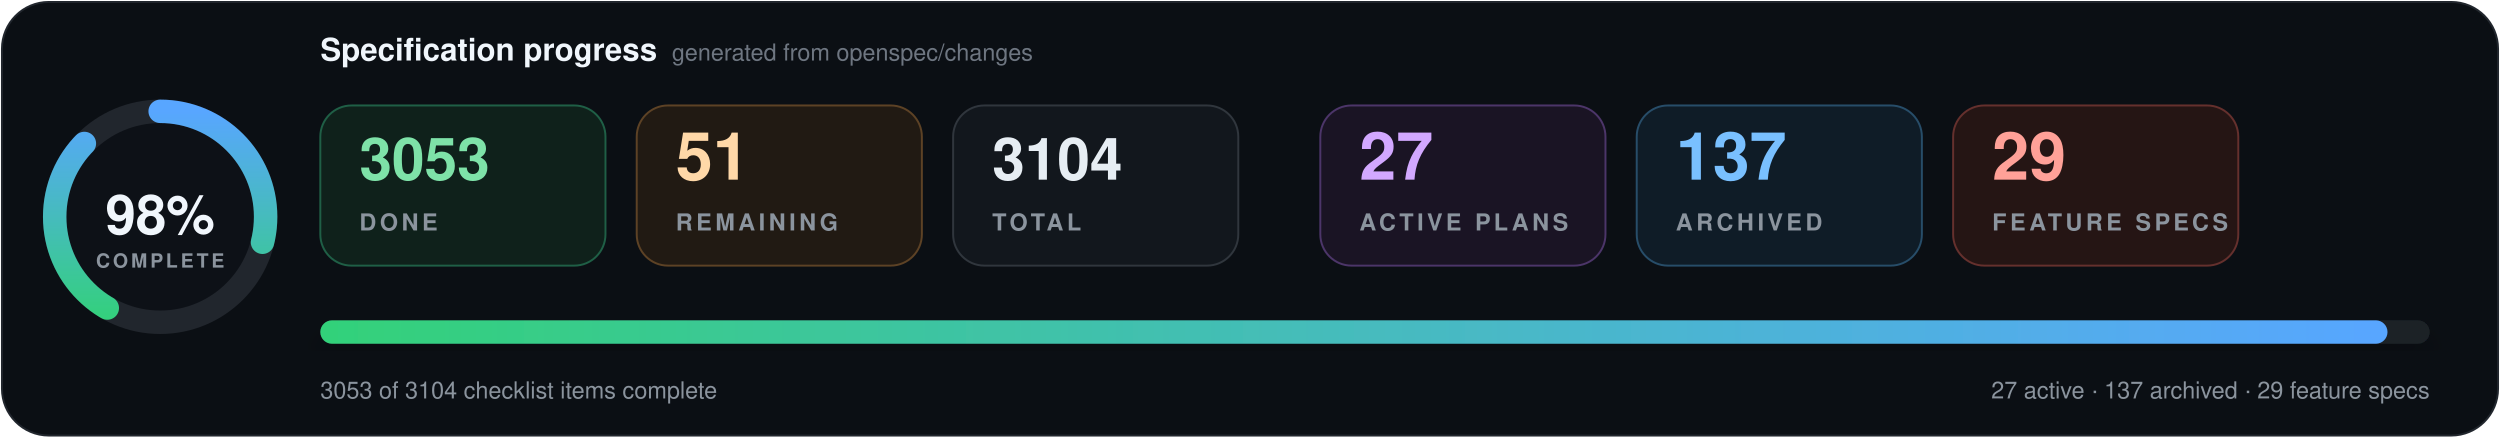
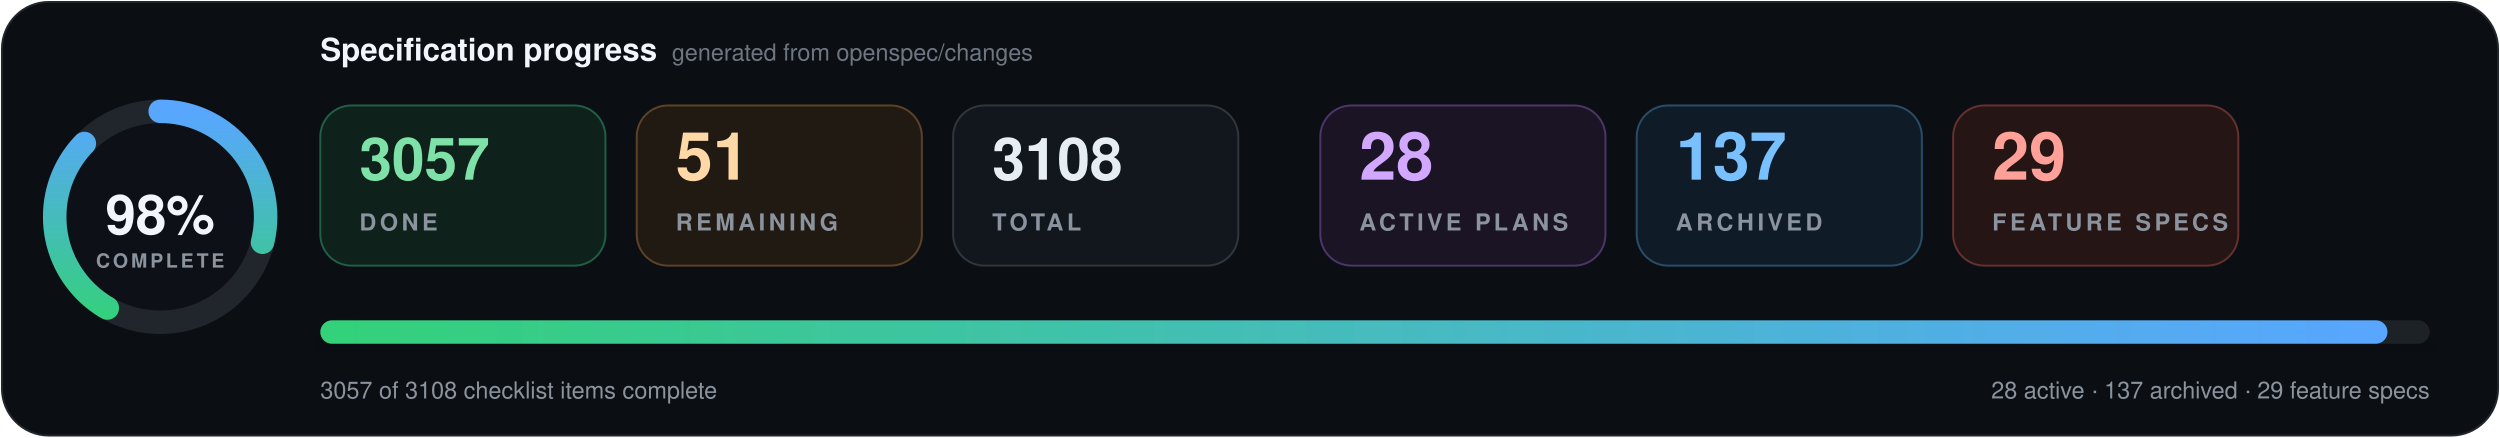
- <svg xmlns="http://www.w3.org/2000/svg" data-cache-version="1790427579" width="1280" height="224" viewBox="0 0 1280 224" role="img" aria-labelledby="title description" font-family="system-ui, -apple-system, BlinkMacSystemFont, 'Segoe UI', Helvetica, Arial, sans-serif" font-variant-numeric="tabular-nums">
+ <svg xmlns="http://www.w3.org/2000/svg" data-cache-version="1790501748" width="1280" height="224" viewBox="0 0 1280 224" role="img" aria-labelledby="title description" font-family="system-ui, -apple-system, BlinkMacSystemFont, 'Segoe UI', Helvetica, Arial, sans-serif" font-variant-numeric="tabular-nums">
  <defs>
    <linearGradient id="progress" x1="0" x2="1">
      <stop offset="0" stop-color="#33d17a" />
      <stop offset="1" stop-color="#58a6ff" />
    </linearGradient>
    <filter id="shadow" x="-10%" y="-20%" width="120%" height="150%">
      <feDropShadow dx="0" dy="7" stdDeviation="9" flood-color="#000" flood-opacity=".28" />
    </filter>
  </defs>
  <rect x="1" y="1" width="1278" height="222" rx="24" fill="#0b0f14" stroke="#21262d" />
  <g transform="translate(82 111)">
    <circle r="54" fill="#0d1117" stroke="#21262d" stroke-width="12" />
    <circle r="54" fill="none" stroke="url(#progress)" stroke-width="12" stroke-linecap="round" pathLength="100" stroke-dasharray="98 100" transform="rotate(-90)" />
    <text y="-1" text-anchor="middle" dominant-baseline="middle" fill="#f0f6fc" font-size="28" font-weight="800">98%</text>
    <text y="26" text-anchor="middle" fill="#8b949e" font-size="10" font-weight="700" letter-spacing="1.5">COMPLETE</text>
  </g>
  <text x="164" y="31" fill="#f0f6fc" font-size="16" font-weight="750">Specification progress</text>
  <text x="344" y="31" fill="#6e7681" font-size="12">generated from openspec/changes</text>
  <g transform="translate(164 54)">
    <rect width="146" height="82" rx="16" fill="#0f211b" stroke="#1f5f46" />
-     <text x="20" y="38" fill="#7ee2a8" font-size="30" font-weight="750">3053</text>
+     <text x="20" y="38" fill="#7ee2a8" font-size="30" font-weight="750">3057</text>
    <text x="20" y="64" fill="#8b949e" font-size="12" font-weight="700" letter-spacing="1.8">DONE</text>
  </g>
  <g transform="translate(326 54)">
    <rect width="146" height="82" rx="16" fill="#211a13" stroke="#5d4225" />
    <text x="20" y="38" fill="#ffd8a8" font-size="34" font-weight="750">51</text>
    <text x="20" y="64" fill="#8b949e" font-size="12" font-weight="700" letter-spacing="1.8">REMAINING</text>
  </g>
  <g transform="translate(488 54)">
    <rect width="146" height="82" rx="16" fill="#12171d" stroke="#30363d" />
-     <text x="20" y="38" fill="#e6edf3" font-size="30" font-weight="750">3104</text>
+     <text x="20" y="38" fill="#e6edf3" font-size="30" font-weight="750">3108</text>
    <text x="20" y="64" fill="#8b949e" font-size="12" font-weight="700" letter-spacing="1.8">TOTAL</text>
  </g>
  <g transform="translate(676 54)">
    <rect width="146" height="82" rx="16" fill="#1a1424" stroke="#4c3569" />
-     <text x="20" y="38" fill="#d2a8ff" font-size="34" font-weight="750">27</text>
+     <text x="20" y="38" fill="#d2a8ff" font-size="34" font-weight="750">28</text>
    <text x="20" y="64" fill="#8b949e" font-size="12" font-weight="700" letter-spacing="1.8">ACTIVE PLANS</text>
  </g>
  <g transform="translate(838 54)">
    <rect width="146" height="82" rx="16" fill="#0f1c27" stroke="#274d69" />
    <text x="20" y="38" fill="#79c0ff" font-size="34" font-weight="750">137</text>
    <text x="20" y="64" fill="#8b949e" font-size="12" font-weight="700" letter-spacing="1.8">ARCHIVED</text>
  </g>
  <g transform="translate(1000 54)">
    <rect width="146" height="82" rx="16" fill="#251514" stroke="#65302d" />
    <text x="20" y="38" fill="#ffa198" font-size="34" font-weight="750">29</text>
    <text x="20" y="64" fill="#8b949e" font-size="12" font-weight="700" letter-spacing="1.8">FEATURE SPECS</text>
  </g>
  <g filter="url(#shadow)">
    <rect x="164" y="164" width="1080" height="12" rx="6" fill="#1b2128" />
    <rect x="164" y="164" width="1058.4" height="12" rx="6" fill="url(#progress)" />
  </g>
-   <text x="164" y="204" fill="#8b949e" font-size="12">3053 of 3104 checklist items complete</text>
-   <text x="1244" y="204" text-anchor="end" fill="#8b949e" font-size="12">27 active · 137 archived · 29 feature specs</text>
+   <text x="164" y="204" fill="#8b949e" font-size="12">3057 of 3108 checklist items complete</text>
+   <text x="1244" y="204" text-anchor="end" fill="#8b949e" font-size="12">28 active · 137 archived · 29 feature specs</text>
</svg>
